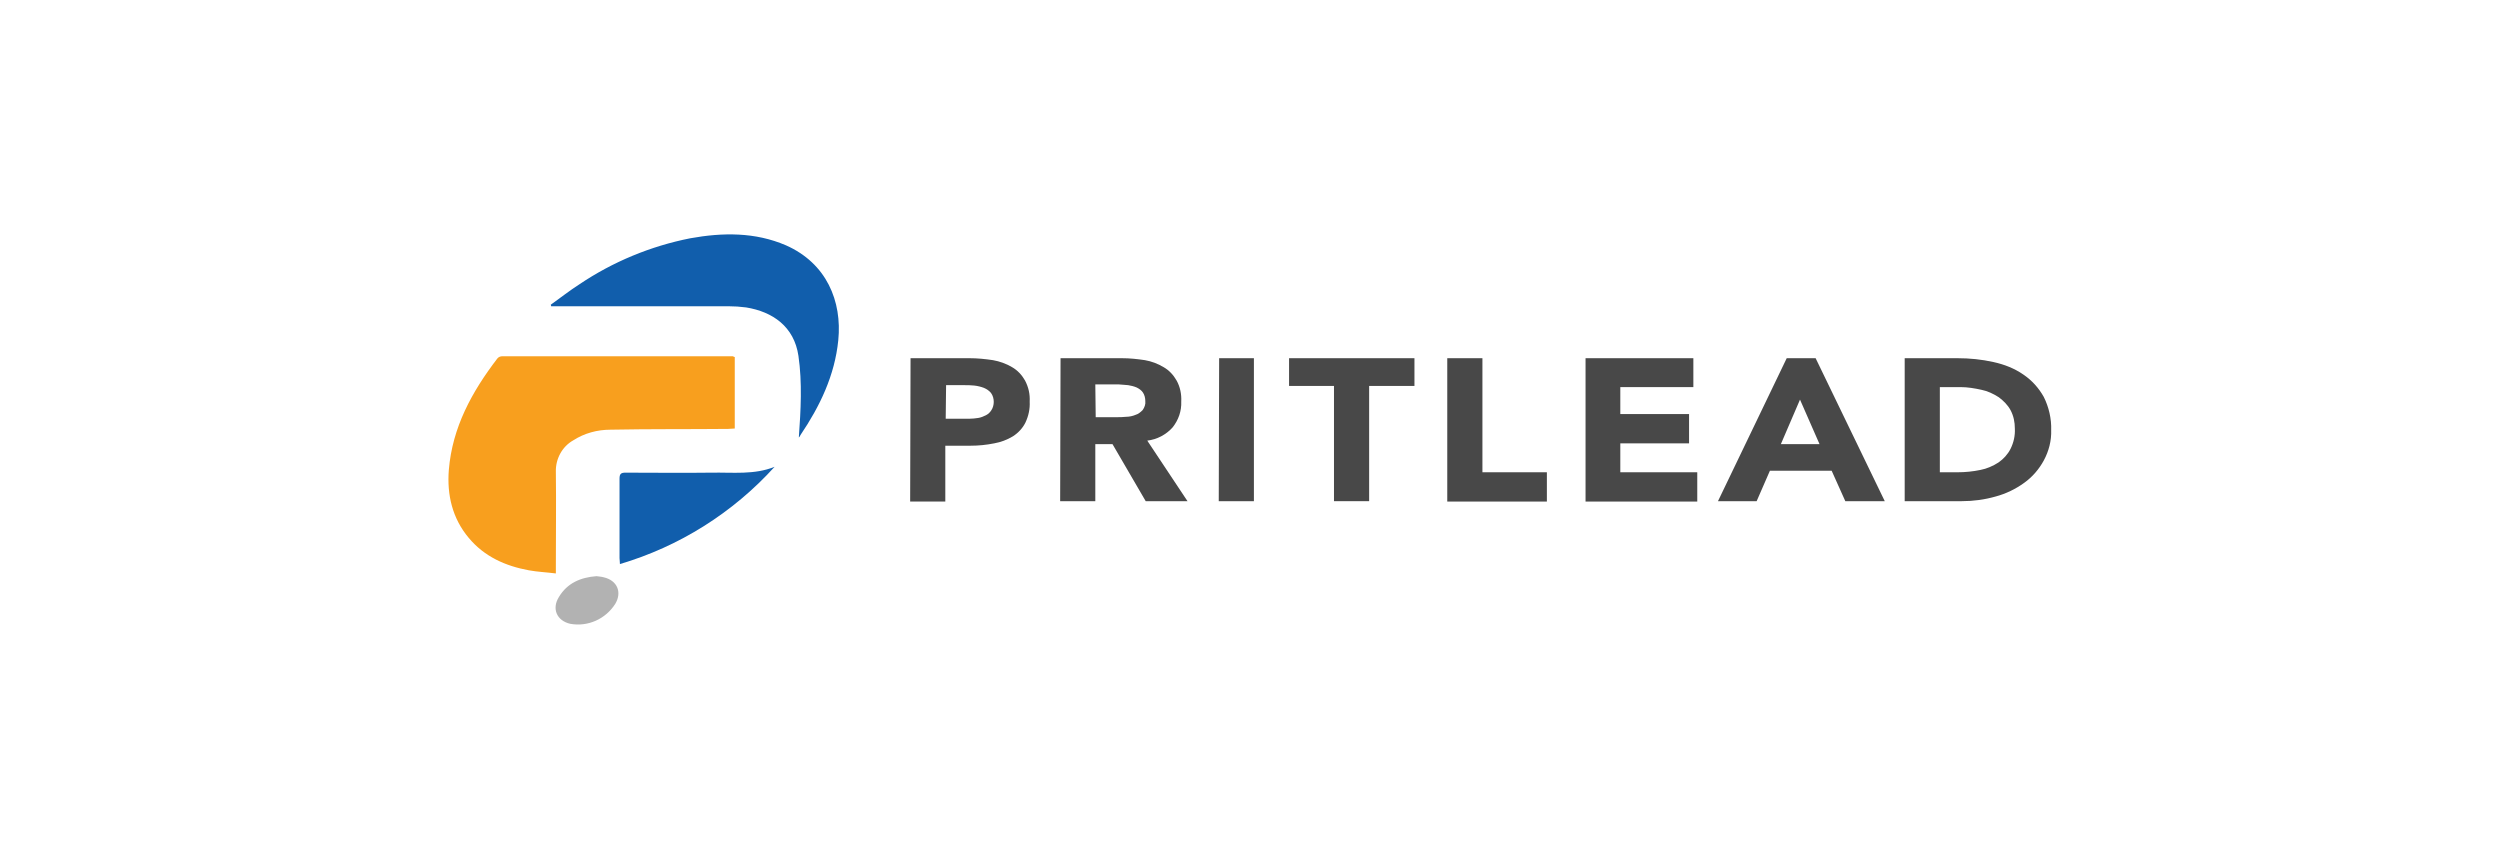
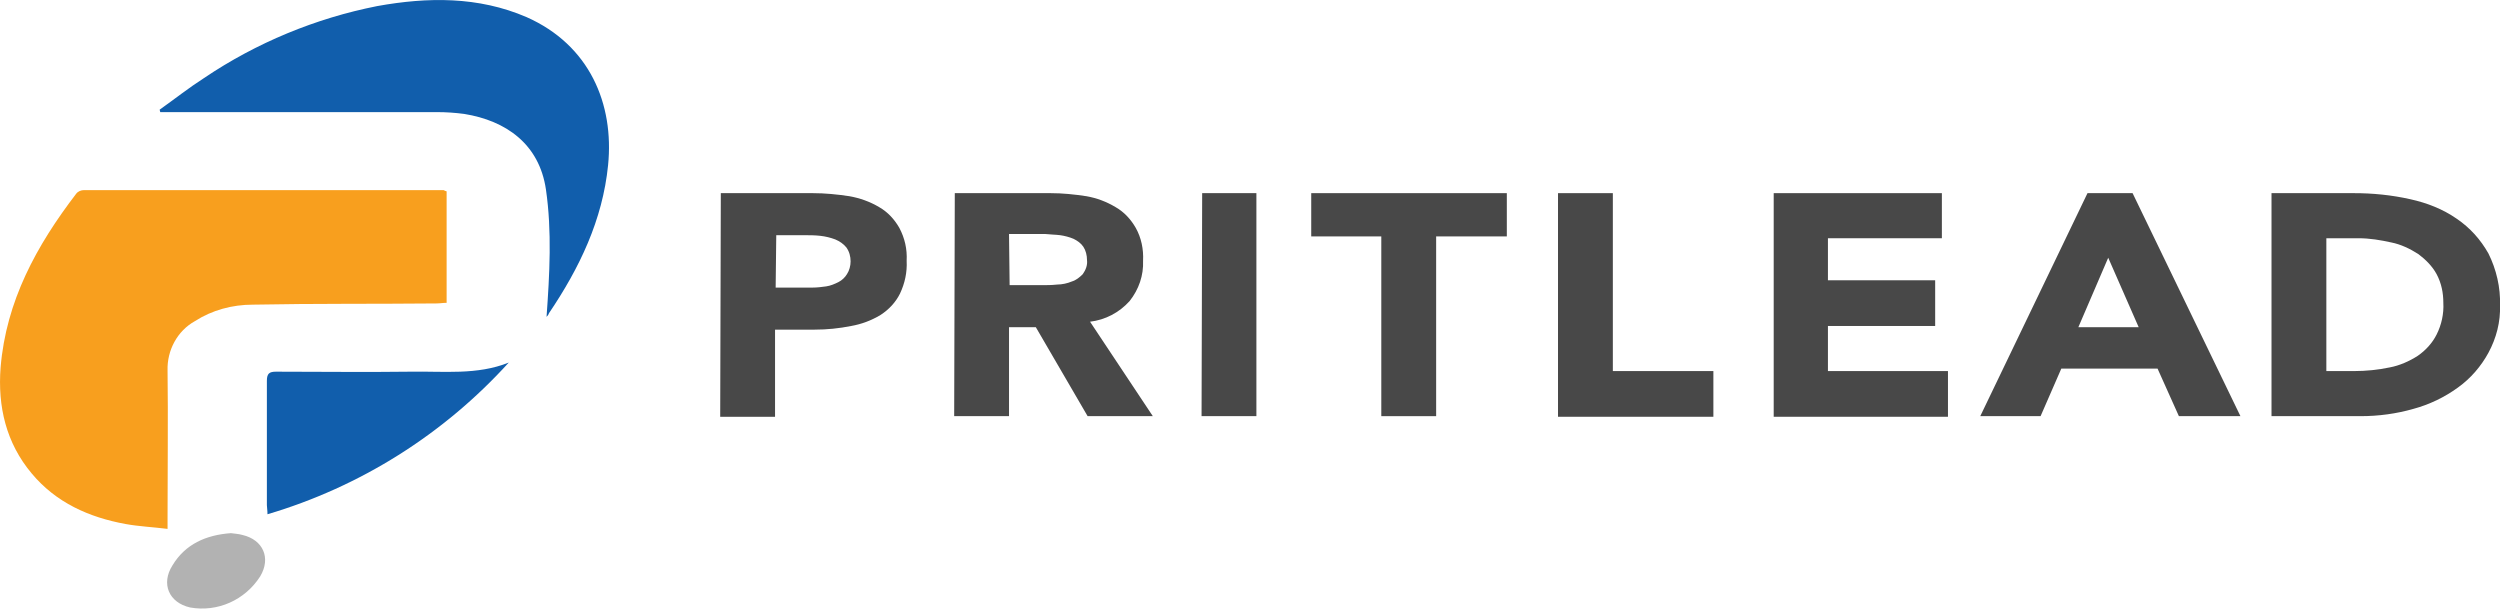
- <svg xmlns="http://www.w3.org/2000/svg" version="1.1" id="Layer_1" x="0px" y="0px" viewBox="0 0 640 220" style="enable-background:new 0 0 640 220;" xml:space="preserve">
+ <svg xmlns="http://www.w3.org/2000/svg" version="1.1" id="Layer_1" x="0px" y="0px" viewBox="0 0 410.3 99.9" style="enable-background:new 0 0 410.3 99.9;" xml:space="preserve">
  <style type="text/css">
	.st0{fill:#F89F1E;}
	.st1{fill:#115EAC;}
	.st2{fill:#B2B2B2;}
	.st3{fill:#484848;}
</style>
-   <path class="st0" d="M188.1,91.4v18.3c-0.6,0-1.1,0.1-1.7,0.1c-10,0.1-20,0-30.1,0.2c-3.4,0-6.7,0.9-9.5,2.7  c-2.9,1.6-4.6,4.8-4.5,8.1c0.1,8,0,16,0,24v2c-2.4-0.3-4.7-0.4-6.9-0.8c-6-1.1-11.4-3.5-15.4-8.3c-4.2-5-5.6-11-5.1-17.4  c0.9-10.9,5.9-20,12.4-28.5c0.3-0.4,0.8-0.6,1.3-0.6c19.7,0,39.3,0,59,0C187.8,91.3,188,91.4,188.1,91.4z" />
-   <path class="st1" d="M204.5,112c0.5-7,0.9-14-0.1-20.9c-1.1-7.5-6.6-11.3-13.4-12.4c-1.5-0.2-3-0.3-4.5-0.3c-14.7,0-29.3,0-44,0  h-1.4l-0.1-0.4c2.4-1.7,4.8-3.6,7.3-5.2c8.6-5.8,18.3-9.8,28.4-11.8c8.3-1.5,16.6-1.6,24.5,1.8c10.4,4.6,14.4,14.3,13.4,24.3  c-0.9,9-4.7,16.9-9.7,24.3C204.8,111.7,204.6,111.9,204.5,112z" />
-   <path class="st1" d="M198.3,119.5c-10.7,11.8-24.4,20.4-39.6,24.9c0-0.7-0.1-1.1-0.1-1.5c0-6.8,0-13.6,0-20.4c0-1.2,0.4-1.5,1.5-1.5  c7.3,0,14.7,0.1,22,0C187.6,120.9,193.1,121.6,198.3,119.5z" />
-   <path class="st2" d="M152.7,147.5c0.6,0.1,1.2,0.1,1.9,0.3c3.4,0.8,4.7,3.8,2.9,6.8c-2.5,3.9-7,5.9-11.5,5.1  c-3.5-0.8-4.8-3.9-2.9-6.9C145.2,149.3,148.6,147.8,152.7,147.5z" />
-   <path class="st3" d="M233.1,91.7h15.1c2,0,4,0.2,6,0.5c1.7,0.3,3.4,0.9,4.9,1.8c1.4,0.8,2.5,2,3.3,3.4c0.9,1.7,1.3,3.5,1.2,5.4  c0.1,1.9-0.3,3.7-1.1,5.4c-0.7,1.4-1.8,2.6-3.2,3.5c-1.5,0.9-3.1,1.5-4.8,1.8c-2,0.4-4,0.6-6,0.6H242v14.3h-9L233.1,91.7z   M242.1,107.2h6c0.8,0,1.6-0.1,2.3-0.2c0.7-0.1,1.4-0.4,2-0.7c0.6-0.3,1.1-0.8,1.4-1.3c0.4-0.6,0.6-1.4,0.6-2.1  c0-0.8-0.2-1.6-0.7-2.3c-0.5-0.6-1.1-1-1.8-1.3c-0.8-0.3-1.6-0.5-2.5-0.6c-0.9-0.1-1.8-0.1-2.6-0.1h-4.6L242.1,107.2z" />
-   <path class="st3" d="M271.5,91.7h15.7c2,0,3.9,0.2,5.9,0.5c1.7,0.3,3.3,0.9,4.8,1.8c1.4,0.8,2.5,2,3.3,3.4c0.9,1.6,1.3,3.5,1.2,5.4  c0.1,2.4-0.7,4.7-2.2,6.6c-1.7,1.9-4,3.1-6.5,3.4l10.3,15.5h-10.7l-8.5-14.6h-4.4v14.6h-9L271.5,91.7z M280.5,106.8h5.3  c0.8,0,1.6,0,2.5-0.1c0.8,0,1.7-0.2,2.4-0.5c0.7-0.2,1.3-0.7,1.8-1.2c0.5-0.7,0.8-1.5,0.7-2.3c0-0.8-0.2-1.6-0.6-2.2  c-0.4-0.6-1-1-1.6-1.3c-0.7-0.3-1.5-0.5-2.2-0.6c-0.8-0.1-1.6-0.1-2.5-0.2h-5.9L280.5,106.8z" />
-   <path class="st3" d="M312.1,91.7h8.9v36.6h-9L312.1,91.7z" />
-   <path class="st3" d="M341.6,98.8H330v-7.1h32.1v7.1h-11.6v29.5h-9V98.8z" />
-   <path class="st3" d="M370.5,91.7h9v29.2H396v7.5h-25.5V91.7z" />
-   <path class="st3" d="M405.9,91.7h27.6v7.4h-18.7v6.9h17.6v7.5h-17.6v7.4h19.7v7.5h-28.6V91.7z" />
-   <path class="st3" d="M457.4,91.7h7.4l17.7,36.6h-10.1l-3.5-7.8h-15.8l-3.4,7.8h-9.9L457.4,91.7z M460.8,102.3l-4.9,11.4h9.9  L460.8,102.3z" />
-   <path class="st3" d="M487.7,91.7h13.4c3.1,0,6.2,0.3,9.3,1c2.7,0.6,5.3,1.6,7.6,3.2c2.2,1.5,3.9,3.4,5.2,5.7c1.3,2.6,2,5.6,1.9,8.5  c0.1,2.7-0.6,5.4-1.9,7.8c-1.2,2.2-2.9,4.2-5,5.7c-2.2,1.6-4.7,2.8-7.3,3.5c-2.8,0.8-5.7,1.2-8.7,1.2h-14.6V91.7z M496.6,120.9h4.6  c1.9,0,3.9-0.2,5.8-0.6c1.6-0.3,3.2-1,4.6-1.9c1.3-0.9,2.4-2.1,3.1-3.5c0.8-1.6,1.2-3.4,1.1-5.2c0-1.6-0.3-3.2-1.1-4.7  c-0.7-1.3-1.8-2.4-3-3.3c-1.4-0.9-2.9-1.6-4.4-1.9c-1.8-0.4-3.6-0.7-5.4-0.7h-5.3L496.6,120.9z" />
+   <path class="st0" d="M73.3,31.4v18.3c-0.6,0-1.1,0.1-1.7,0.1c-10,0.1-20,0-30.1,0.2c-3.4,0-6.7,0.9-9.5,2.7  c-2.9,1.6-4.6,4.8-4.5,8.1c0.1,8,0,16,0,24v2c-2.4-0.3-4.7-0.4-6.9-0.8c-6-1.1-11.4-3.5-15.4-8.3c-4.2-5-5.6-11-5.1-17.4  C1,49.4,6,40.3,12.5,31.8c0.3-0.4,0.8-0.6,1.3-0.6c19.7,0,39.3,0,59,0C73,31.3,73.2,31.4,73.3,31.4z" />
+   <path class="st1" d="M89.7,52c0.5-7,0.9-14-0.1-20.9c-1.1-7.5-6.6-11.3-13.4-12.4c-1.5-0.2-3-0.3-4.5-0.3c-14.7,0-29.3,0-44,0h-1.4  L26.2,18c2.4-1.7,4.8-3.6,7.3-5.2C42.1,7,51.8,3,61.9,1c8.3-1.5,16.6-1.6,24.5,1.8c10.4,4.6,14.4,14.3,13.4,24.3  c-0.9,9-4.7,16.9-9.7,24.3C90,51.7,89.8,51.9,89.7,52z" />
+   <path class="st1" d="M83.5,59.5C72.8,71.3,59.1,79.9,43.9,84.4c0-0.7-0.1-1.1-0.1-1.5c0-6.8,0-13.6,0-20.4c0-1.2,0.4-1.5,1.5-1.5  c7.3,0,14.7,0.1,22,0C72.8,60.9,78.3,61.6,83.5,59.5z" />
+   <path class="st2" d="M37.9,87.5c0.6,0.1,1.2,0.1,1.9,0.3c3.4,0.8,4.7,3.8,2.9,6.8c-2.5,3.9-7,5.9-11.5,5.1c-3.5-0.8-4.8-3.9-2.9-6.9  C30.4,89.3,33.8,87.8,37.9,87.5z" />
+   <path class="st3" d="M118.3,31.7h15.1c2,0,4,0.2,6,0.5c1.7,0.3,3.4,0.9,4.9,1.8c1.4,0.8,2.5,2,3.3,3.4c0.9,1.7,1.3,3.5,1.2,5.4  c0.1,1.9-0.3,3.7-1.1,5.4c-0.7,1.4-1.8,2.6-3.2,3.5c-1.5,0.9-3.1,1.5-4.8,1.8c-2,0.4-4,0.6-6,0.6h-6.5v14.3h-9L118.3,31.7z   M127.3,47.2h6c0.8,0,1.6-0.1,2.3-0.2s1.4-0.4,2-0.7c0.6-0.3,1.1-0.8,1.4-1.3c0.4-0.6,0.6-1.4,0.6-2.1c0-0.8-0.2-1.6-0.7-2.3  c-0.5-0.6-1.1-1-1.8-1.3c-0.8-0.3-1.6-0.5-2.5-0.6s-1.8-0.1-2.6-0.1h-4.6L127.3,47.2z" />
+   <path class="st3" d="M156.7,31.7h15.7c2,0,3.9,0.2,5.9,0.5c1.7,0.3,3.3,0.9,4.8,1.8c1.4,0.8,2.5,2,3.3,3.4c0.9,1.6,1.3,3.5,1.2,5.4  c0.1,2.4-0.7,4.7-2.2,6.6c-1.7,1.9-4,3.1-6.5,3.4l10.3,15.5h-10.7L170,53.7h-4.4v14.6h-9L156.7,31.7z M165.7,46.8h5.3  c0.8,0,1.6,0,2.5-0.1c0.8,0,1.7-0.2,2.4-0.5c0.7-0.2,1.3-0.7,1.8-1.2c0.5-0.7,0.8-1.5,0.7-2.3c0-0.8-0.2-1.6-0.6-2.2s-1-1-1.6-1.3  c-0.7-0.3-1.5-0.5-2.2-0.6c-0.8-0.1-1.6-0.1-2.5-0.2h-5.9L165.7,46.8z" />
+   <path class="st3" d="M197.3,31.7h8.9v36.6h-9L197.3,31.7z" />
+   <path class="st3" d="M226.8,38.8h-11.6v-7.1h32.1v7.1h-11.6v29.5h-9V38.8H226.8z" />
+   <path class="st3" d="M255.7,31.7h9v29.2h16.5v7.5h-25.5V31.7z" />
+   <path class="st3" d="M291.1,31.7h27.6v7.4H300V46h17.6v7.5H300v7.4h19.7v7.5h-28.6V31.7z" />
+   <path class="st3" d="M342.6,31.7h7.4l17.7,36.6h-10.1l-3.5-7.8h-15.8l-3.4,7.8H325L342.6,31.7z M346,42.3l-4.9,11.4h9.9L346,42.3z" />
+   <path class="st3" d="M372.9,31.7h13.4c3.1,0,6.2,0.3,9.3,1c2.7,0.6,5.3,1.6,7.6,3.2c2.2,1.5,3.9,3.4,5.2,5.7c1.3,2.6,2,5.6,1.9,8.5  c0.1,2.7-0.6,5.4-1.9,7.8c-1.2,2.2-2.9,4.2-5,5.7c-2.2,1.6-4.7,2.8-7.3,3.5c-2.8,0.8-5.7,1.2-8.7,1.2h-14.6V31.7H372.9z M381.8,60.9  h4.6c1.9,0,3.9-0.2,5.8-0.6c1.6-0.3,3.2-1,4.6-1.9c1.3-0.9,2.4-2.1,3.1-3.5c0.8-1.6,1.2-3.4,1.1-5.2c0-1.6-0.3-3.2-1.1-4.7  c-0.7-1.3-1.8-2.4-3-3.3c-1.4-0.9-2.9-1.6-4.4-1.9c-1.8-0.4-3.6-0.7-5.4-0.7h-5.3L381.8,60.9z" />
</svg>
